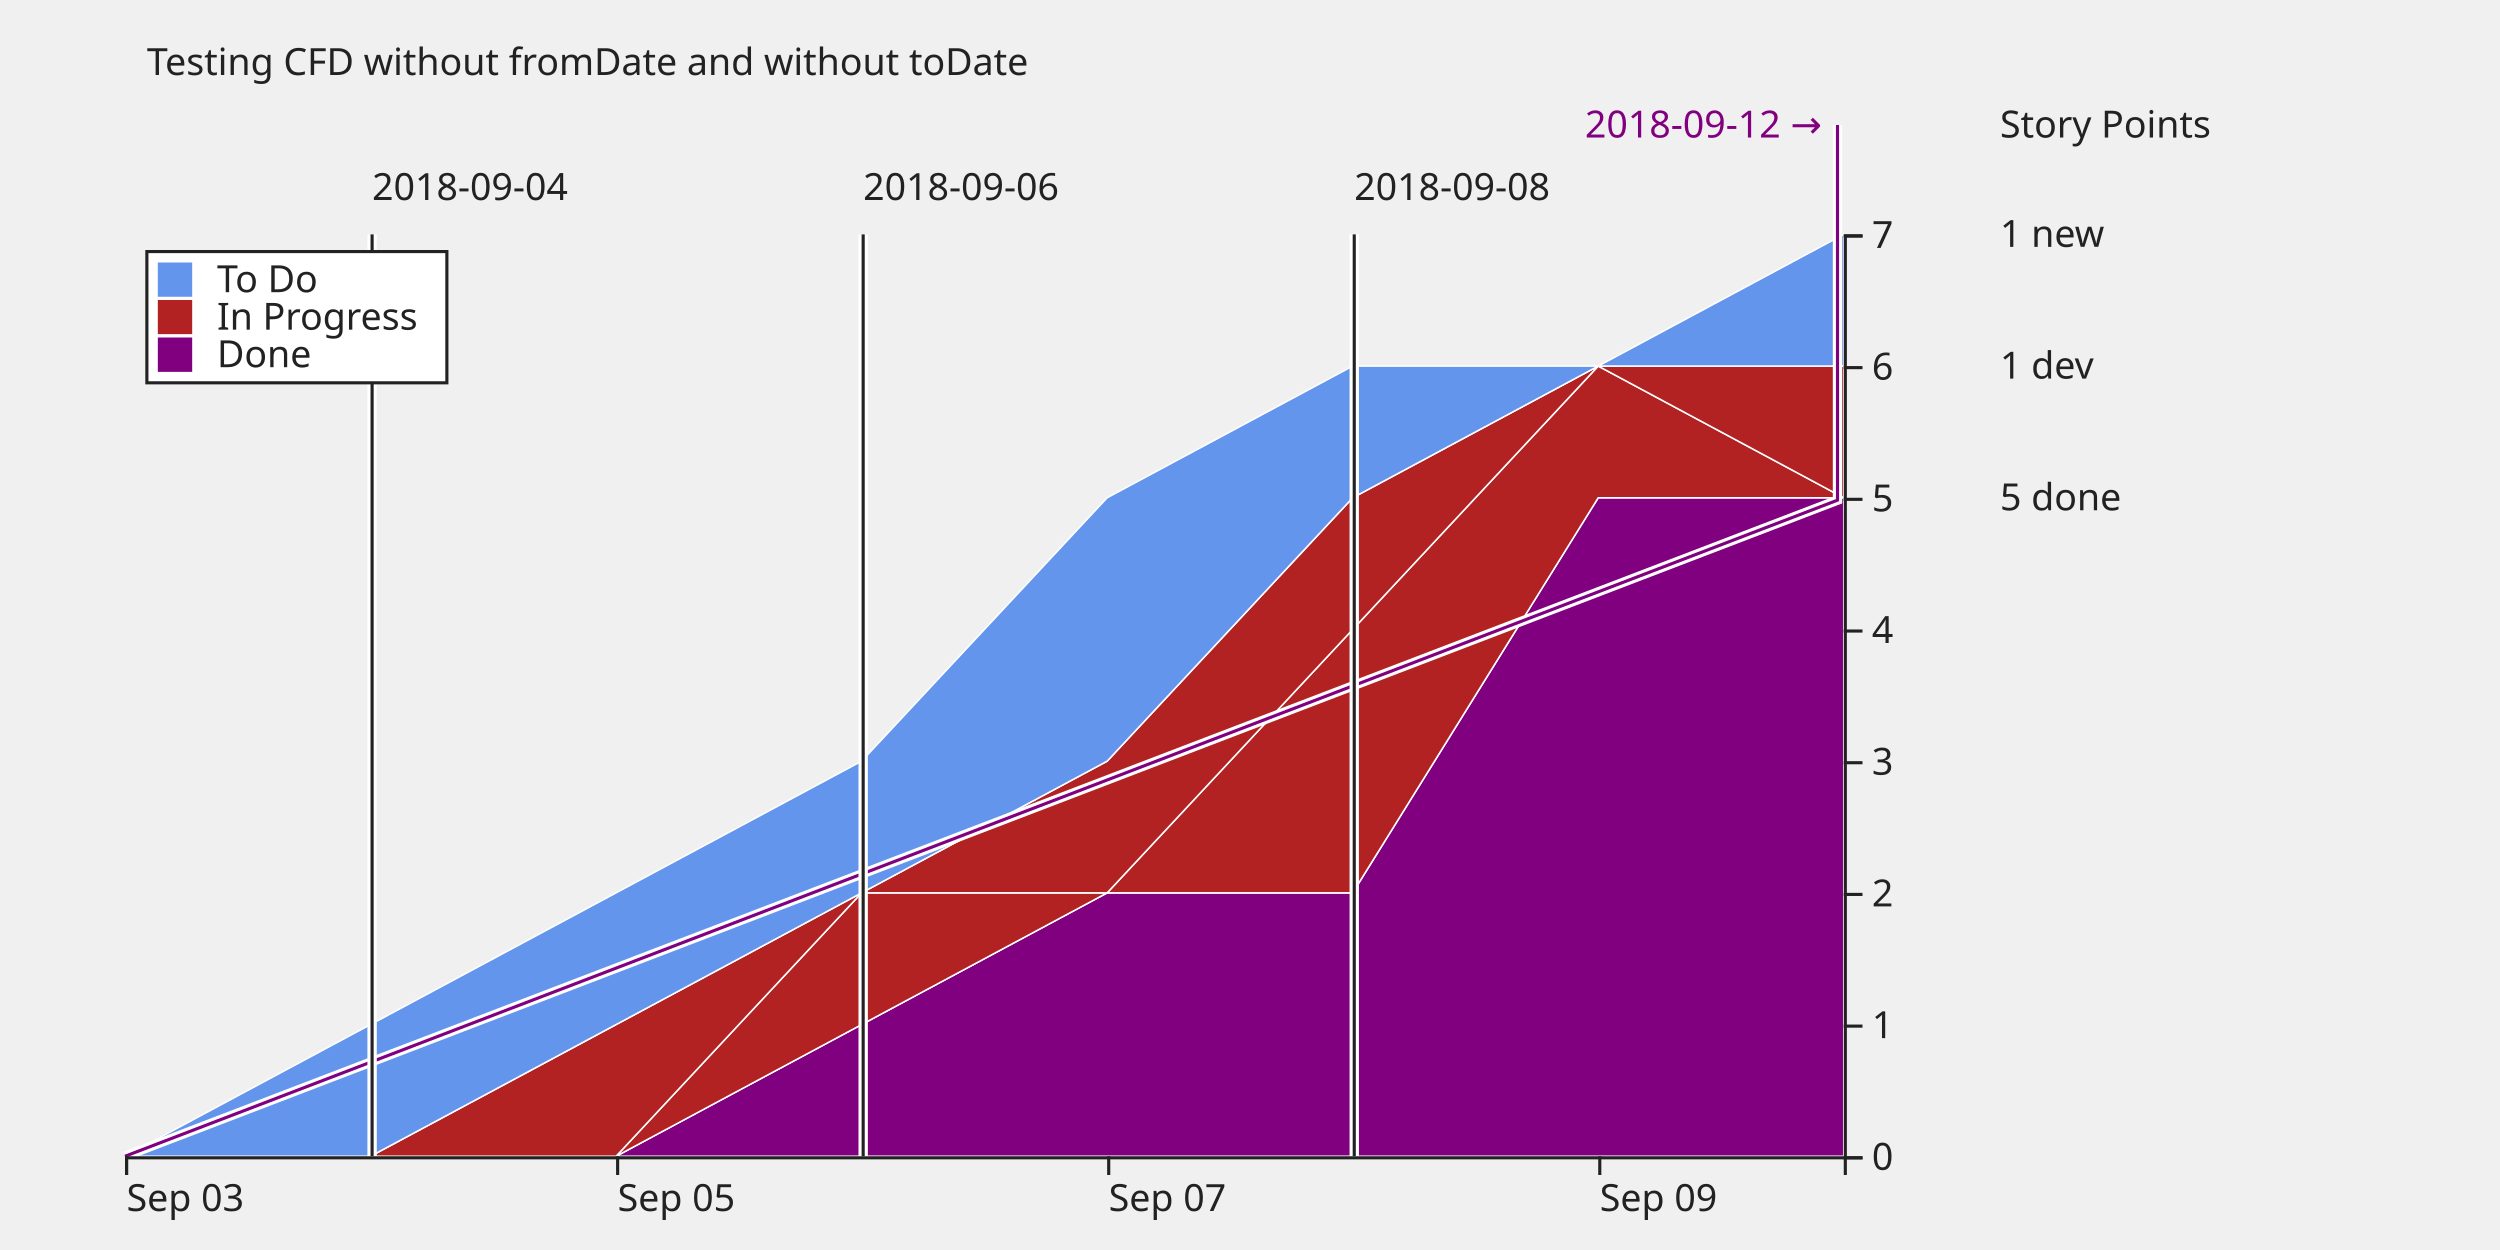
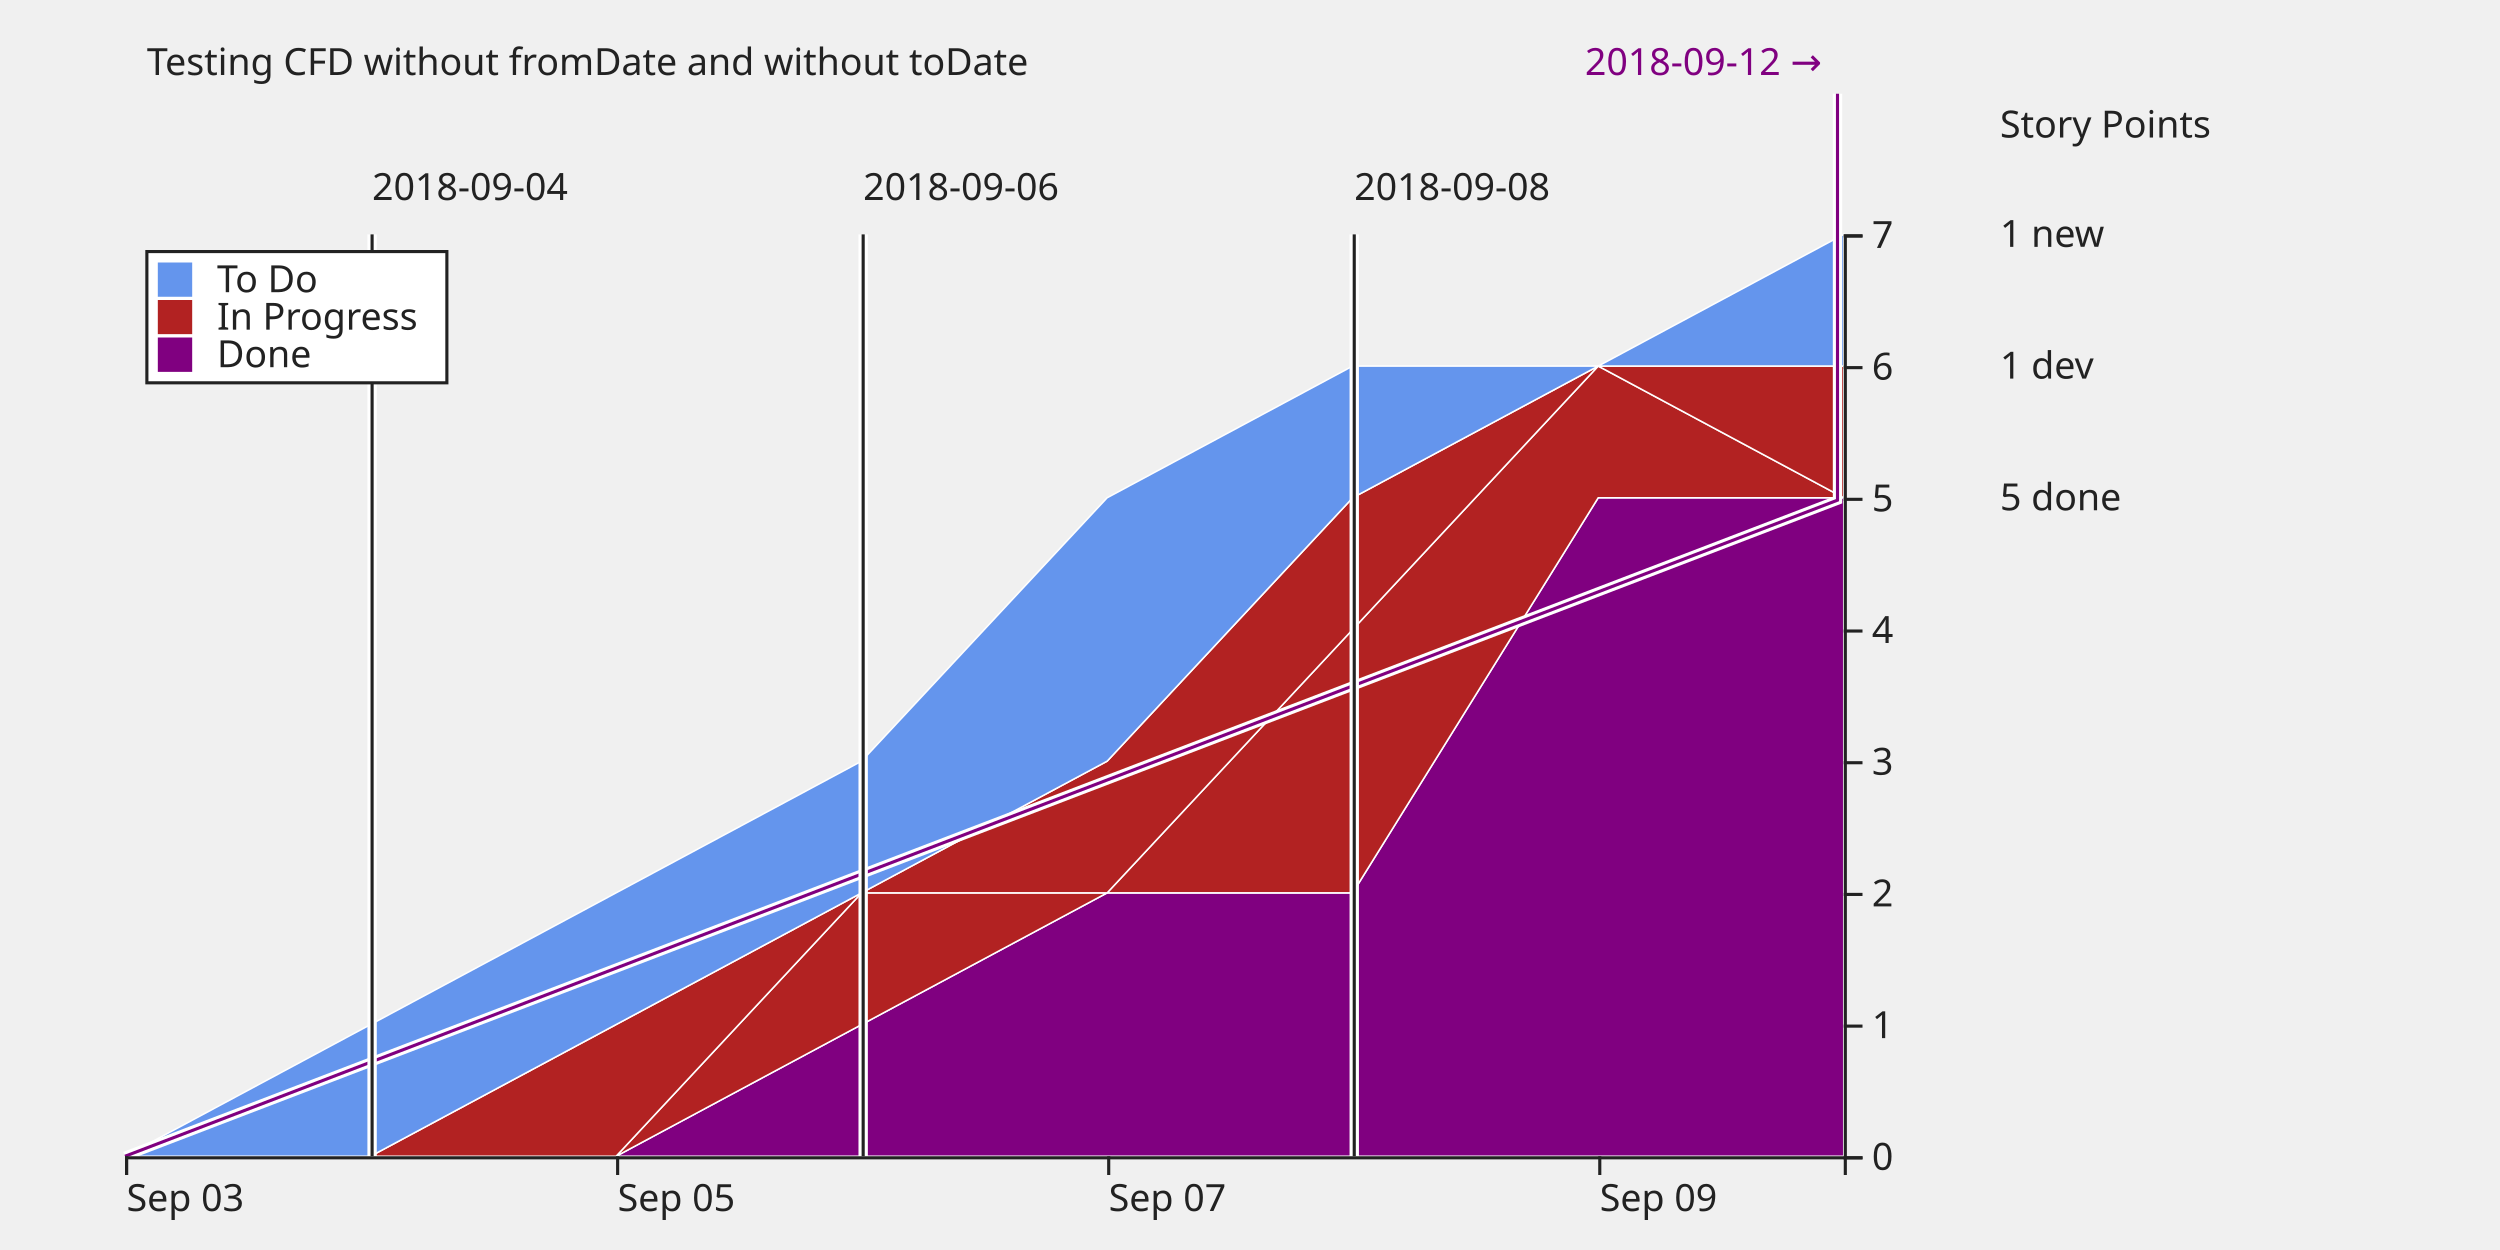
<svg xmlns="http://www.w3.org/2000/svg" width="800" height="400">
+   <defs>
+     <pattern id="pattern-checkers" x="0" y="0" width="4" height="4" patternunits="userSpaceOnUse">
+       <rect x="0" y="0" width="2" height="2" style="fill: purple;" />
+       <rect x="2" y="0" width="2" height="2" style="fill: cornflowerblue;" />
+       <rect x="0" y="2" width="2" height="2" style="fill: cornflowerblue;" />
+       <rect x="2" y="2" width="2" height="2" style="fill: purple;" />
+     </pattern>
+   </defs>
  <g transform="translate(40,75)">
    <g class="layer">
      <path class="area" style="fill: purple; stroke: #fff; stroke-width: .5;" d="M0,295L78.571,295L157.143,295L235.714,252.857L314.286,210.714L392.857,210.714L471.429,84.286L550,84.286L550,295L471.429,295L392.857,295L314.286,295L235.714,295L157.143,295L78.571,295L0,295Z" />
      <text x="600" y="84.286" dy="4px" font-size="12px" font-family="sans-serif" style="text-anchor: start; fill: #222;">5 done</text>
    </g>
    <g class="layer">
      <path class="area" style="fill: firebrick; stroke: #fff; stroke-width: .5;" d="M0,295L78.571,295L157.143,295L235.714,210.714L314.286,210.714L392.857,126.429L471.429,42.143L550,84.286L550,84.286L471.429,84.286L392.857,210.714L314.286,210.714L235.714,252.857L157.143,295L78.571,295L0,295Z" />
    </g>
    <g class="layer">
      <path class="area" style="fill: firebrick; stroke: #fff; stroke-width: .5;" d="M0,295L78.571,295L157.143,252.857L235.714,210.714L314.286,168.571L392.857,84.286L471.429,42.143L550,42.143L550,84.286L471.429,42.143L392.857,126.429L314.286,210.714L235.714,210.714L157.143,295L78.571,295L0,295Z" />
      <text x="600" y="42.143" dy="4px" font-size="12px" font-family="sans-serif" style="text-anchor: start; fill: #222;">1 dev</text>
    </g>
    <g class="layer">
      <path class="area" style="fill: cornflowerblue; stroke: #fff; stroke-width: .5;" d="M0,295L78.571,252.857L157.143,210.714L235.714,168.571L314.286,84.286L392.857,42.143L471.429,42.143L550,0L550,42.143L471.429,42.143L392.857,84.286L314.286,168.571L235.714,210.714L157.143,252.857L78.571,295L0,295Z" />
      <text x="600" y="0" dy="4px" font-size="12px" font-family="sans-serif" style="text-anchor: start; fill: #222;">1 new</text>
    </g>
-     <path d="M0,295L548,85.052L548,-35" fill="none" style="stroke-width: 3; stroke: #fff;" />
-     <path d="M0,295L548,85.052L548,-35" fill="none" style="stroke-width: 1; stroke: purple;" />
-     <text x="543" y="-35" dy="4px" font-size="12" font-family="sans-serif" style="text-anchor: end; fill: purple;">2018-09-12 →</text>
+     <path d="M0,295L548,85.052L548,-45" fill="none" style="stroke-width: 3; stroke: #fff;" />
+     <path d="M0,295L548,85.052L548,-45" fill="none" style="stroke-width: 1; stroke: purple;" />
+     <text x="543" y="-55" dy="4px" font-size="12" font-family="sans-serif" style="text-anchor: end; fill: purple;">2018-09-12 →</text>
    <line x1="79.071" y1="295" x2="79.071" y2="0" style="stroke-width: 3; stroke: #fff;" />
    <line x1="79.071" y1="295" x2="79.071" y2="0" style="stroke-width: 1; stroke: #222;" />
    <rect style="fill: #fff;" />
    <text x="79.071" y="-15" dy="4px" font-size="12px" font-family="sans-serif" style="fill: #222; text-anchor: start;">2018-09-04</text>
    <line x1="236.214" y1="295" x2="236.214" y2="0" style="stroke-width: 3; stroke: #fff;" />
    <line x1="236.214" y1="295" x2="236.214" y2="0" style="stroke-width: 1; stroke: #222;" />
    <rect style="fill: #fff;" />
    <text x="236.214" y="-15" dy="4px" font-size="12px" font-family="sans-serif" style="fill: #222; text-anchor: start;">2018-09-06</text>
    <line x1="393.357" y1="295" x2="393.357" y2="0" style="stroke-width: 3; stroke: #fff;" />
    <line x1="393.357" y1="295" x2="393.357" y2="0" style="stroke-width: 1; stroke: #222;" />
    <rect style="fill: #fff;" />
    <text x="393.357" y="-15" dy="4px" font-size="12px" font-family="sans-serif" style="fill: #222; text-anchor: start;">2018-09-08</text>
    <g transform="translate(0,295)" fill="none" font-size="10" font-family="sans-serif" text-anchor="middle">
      <path class="domain" stroke="currentColor" d="M0.5,6V0.5H550.5V6" style="stroke: #222;" />
      <g class="tick" opacity="1" transform="translate(0.5,0)">
        <line stroke="currentColor" y2="6" style="stroke: #222;" />
        <text fill="currentColor" y="9" dy="0.71em" style="fill: #222; text-anchor: start;" font-size="12px" font-family="sans-serif">Sep 03</text>
      </g>
      <g class="tick" opacity="1" transform="translate(157.6429,0)">
        <line stroke="currentColor" y2="6" style="stroke: #222;" />
        <text fill="currentColor" y="9" dy="0.71em" style="fill: #222; text-anchor: start;" font-size="12px" font-family="sans-serif">Sep 05</text>
      </g>
      <g class="tick" opacity="1" transform="translate(314.7857,0)">
        <line stroke="currentColor" y2="6" style="stroke: #222;" />
        <text fill="currentColor" y="9" dy="0.71em" style="fill: #222; text-anchor: start;" font-size="12px" font-family="sans-serif">Sep 07</text>
      </g>
      <g class="tick" opacity="1" transform="translate(471.9286,0)">
        <line stroke="currentColor" y2="6" style="stroke: #222;" />
        <text fill="currentColor" y="9" dy="0.71em" style="fill: #222; text-anchor: start;" font-size="12px" font-family="sans-serif">Sep 09</text>
      </g>
    </g>
    <g transform="translate(550 ,0)" fill="none" font-size="10" font-family="sans-serif" text-anchor="start">
      <path class="domain" stroke="currentColor" d="M6,295.5H0.5V0.5H6" style="stroke: #222;" />
      <g class="tick" opacity="1" transform="translate(0,295.5)">
        <line stroke="currentColor" x2="6" style="stroke: #222;" />
        <text fill="currentColor" x="9" dy="0.32em" style="fill: #222;" text-anchor="start" font-size="12px" font-family="sans-serif">0</text>
      </g>
      <g class="tick" opacity="1" transform="translate(0,253.3571)">
        <line stroke="currentColor" x2="6" style="stroke: #222;" />
        <text fill="currentColor" x="9" dy="0.32em" style="fill: #222;" text-anchor="start" font-size="12px" font-family="sans-serif">1</text>
      </g>
      <g class="tick" opacity="1" transform="translate(0,211.2143)">
        <line stroke="currentColor" x2="6" style="stroke: #222;" />
        <text fill="currentColor" x="9" dy="0.32em" style="fill: #222;" text-anchor="start" font-size="12px" font-family="sans-serif">2</text>
      </g>
      <g class="tick" opacity="1" transform="translate(0,169.0714)">
        <line stroke="currentColor" x2="6" style="stroke: #222;" />
        <text fill="currentColor" x="9" dy="0.32em" style="fill: #222;" text-anchor="start" font-size="12px" font-family="sans-serif">3</text>
      </g>
      <g class="tick" opacity="1" transform="translate(0,126.9286)">
        <line stroke="currentColor" x2="6" style="stroke: #222;" />
        <text fill="currentColor" x="9" dy="0.32em" style="fill: #222;" text-anchor="start" font-size="12px" font-family="sans-serif">4</text>
      </g>
      <g class="tick" opacity="1" transform="translate(0,84.78571)">
        <line stroke="currentColor" x2="6" style="stroke: #222;" />
        <text fill="currentColor" x="9" dy="0.32em" style="fill: #222;" text-anchor="start" font-size="12px" font-family="sans-serif">5</text>
      </g>
      <g class="tick" opacity="1" transform="translate(0,42.64286)">
        <line stroke="currentColor" x2="6" style="stroke: #222;" />
        <text fill="currentColor" x="9" dy="0.32em" style="fill: #222;" text-anchor="start" font-size="12px" font-family="sans-serif">6</text>
      </g>
      <g class="tick" opacity="1" transform="translate(0,0.5)">
        <line stroke="currentColor" x2="6" style="stroke: #222;" />
        <text fill="currentColor" x="9" dy="0.32em" style="fill: #222;" text-anchor="start" font-size="12px" font-family="sans-serif">7</text>
      </g>
    </g>
    <text x="7" y="-55" dy="4px" font-size="12px" font-family="sans-serif" style="text-anchor: start; fill: #222;">Testing CFD without fromDate and without toDate</text>
    <rect x="7" y="5.5" width="96" height="42" style="fill: #fff; stroke: #222;" />
    <rect x="10" y="8.5" width="12" height="12" style="fill: cornflowerblue; stroke: #fff;" />
    <text x="29.44" y="14.5" dy="4px" font-size="12px" font-family="sans-serif" style="text-anchor: start; fill: #222;">To Do</text>
    <rect x="10" y="20.5" width="12" height="12" style="fill: firebrick; stroke: #fff;" />
    <text x="29.44" y="26.5" dy="4px" font-size="12px" font-family="sans-serif" style="text-anchor: start; fill: #222;">In Progress</text>
    <rect x="10" y="32.5" width="12" height="12" style="fill: purple; stroke: #fff;" />
    <text x="29.44" y="38.5" dy="4px" font-size="12px" font-family="sans-serif" style="text-anchor: start; fill: #222;">Done</text>
    <text x="600" y="-35" dy="4px" font-size="12px" font-family="sans-serif" style="text-anchor: start; fill: #222;">Story Points</text>
    <rect fill="#fff" stroke="#222" class="focus-item" width="12" height="12" style="display: none;" />
    <text dy="4px" font-size="12px" font-family="sans-serif" style="text-anchor: start; fill: #222; display: none;" />
    <text dy="4px" font-size="12px" font-family="sans-serif" style="text-anchor: start; fill: #222; display: none;" />
    <text dy="4px" font-size="12px" font-family="sans-serif" style="text-anchor: start; fill: #222; display: none;" />
    <text dy="4px" font-size="12px" font-family="sans-serif" style="text-anchor: start; fill: #222; display: none;" />
    <text dy="4px" font-size="12px" font-family="sans-serif" style="text-anchor: start; fill: #222; display: none;" />
    <text dy="4px" font-size="12px" font-family="sans-serif" style="text-anchor: start; fill: #222; display: none;" />
    <text dy="4px" font-size="12px" font-family="sans-serif" style="text-anchor: start; fill: #222; display: none;" />
    <text dy="4px" font-size="12px" font-family="sans-serif" style="text-anchor: start; fill: #222; display: none;" />
    <text dy="4px" font-size="12px" font-family="sans-serif" style="text-anchor: start; fill: #222; display: none;" />
    <text dy="4px" font-size="12px" font-family="sans-serif" style="text-anchor: start; fill: #222; display: none;" />
    <text dy="4px" font-size="12px" font-family="sans-serif" style="text-anchor: start; fill: #222; display: none;" />
    <text dy="4px" font-size="12px" font-family="sans-serif" style="text-anchor: start; fill: #222; display: none;" />
    <text dy="4px" font-size="12px" font-family="sans-serif" style="text-anchor: start; fill: #222; display: none;" />
    <text dy="4px" font-size="12px" font-family="sans-serif" style="text-anchor: start; fill: #222; display: none;" />
    <text dy="4px" font-size="12px" font-family="sans-serif" style="text-anchor: start; fill: #222; display: none;" />
    <text dy="4px" font-size="12px" font-family="sans-serif" style="text-anchor: start; fill: #222; display: none;" />
    <text dy="4px" font-size="12px" font-family="sans-serif" style="text-anchor: start; fill: #222; display: none;" />
    <text dy="4px" font-size="12px" font-family="sans-serif" style="text-anchor: start; fill: #222; display: none;" />
    <text dy="4px" font-size="12px" font-family="sans-serif" style="text-anchor: start; fill: #222; display: none;" />
    <text dy="4px" font-size="12px" font-family="sans-serif" style="text-anchor: start; fill: #222; display: none;" />
    <text dy="4px" font-size="12px" font-family="sans-serif" style="text-anchor: start; fill: #222; display: none;" />
    <text dy="4px" font-size="12px" font-family="sans-serif" style="text-anchor: start; fill: #222; display: none;" />
    <text dy="4px" font-size="12px" font-family="sans-serif" style="text-anchor: start; fill: #222; display: none;" />
    <text dy="4px" font-size="12px" font-family="sans-serif" style="text-anchor: start; fill: #222; display: none;" />
    <text dy="4px" font-size="12px" font-family="sans-serif" style="text-anchor: start; fill: #222; display: none;" />
    <text dy="4px" font-size="12px" font-family="sans-serif" style="text-anchor: start; fill: #222; display: none;" />
    <text dy="4px" font-size="12px" font-family="sans-serif" style="text-anchor: start; fill: #222; display: none;" />
    <text dy="4px" font-size="12px" font-family="sans-serif" style="text-anchor: start; fill: #222; display: none;" />
    <text dy="4px" font-size="12px" font-family="sans-serif" style="text-anchor: start; fill: #222; display: none;" />
    <text dy="4px" font-size="12px" font-family="sans-serif" style="text-anchor: start; fill: #222; display: none;" />
    <text dy="4px" font-size="12px" font-family="sans-serif" style="text-anchor: start; fill: #222; display: none;" />
    <text dy="4px" font-size="12px" font-family="sans-serif" style="text-anchor: start; fill: #222; display: none;" />
    <text dy="4px" font-size="12px" font-family="sans-serif" style="text-anchor: start; fill: #222; display: none;" />
    <text dy="4px" font-size="12px" font-family="sans-serif" style="text-anchor: start; fill: #222; display: none;" />
    <text dy="4px" font-size="12px" font-family="sans-serif" style="text-anchor: start; fill: #222; display: none;" />
    <text dy="4px" font-size="12px" font-family="sans-serif" style="text-anchor: start; fill: #222; display: none;" />
    <text dy="4px" font-size="12px" font-family="sans-serif" style="text-anchor: start; fill: #222; display: none;" />
    <text dy="4px" font-size="12px" font-family="sans-serif" style="text-anchor: start; fill: #222; display: none;" />
    <text dy="4px" font-size="12px" font-family="sans-serif" style="text-anchor: start; fill: #222; display: none;" />
    <text dy="4px" font-size="12px" font-family="sans-serif" style="text-anchor: start; fill: #222; display: none;" />
    <line style="display: none; stroke-width: 3; stroke: #fff;" />
    <line style="display: none; stroke-width: 1; stroke: #222;" />
    <rect width="760" height="295" fill="transparent" />
  </g>
</svg>
